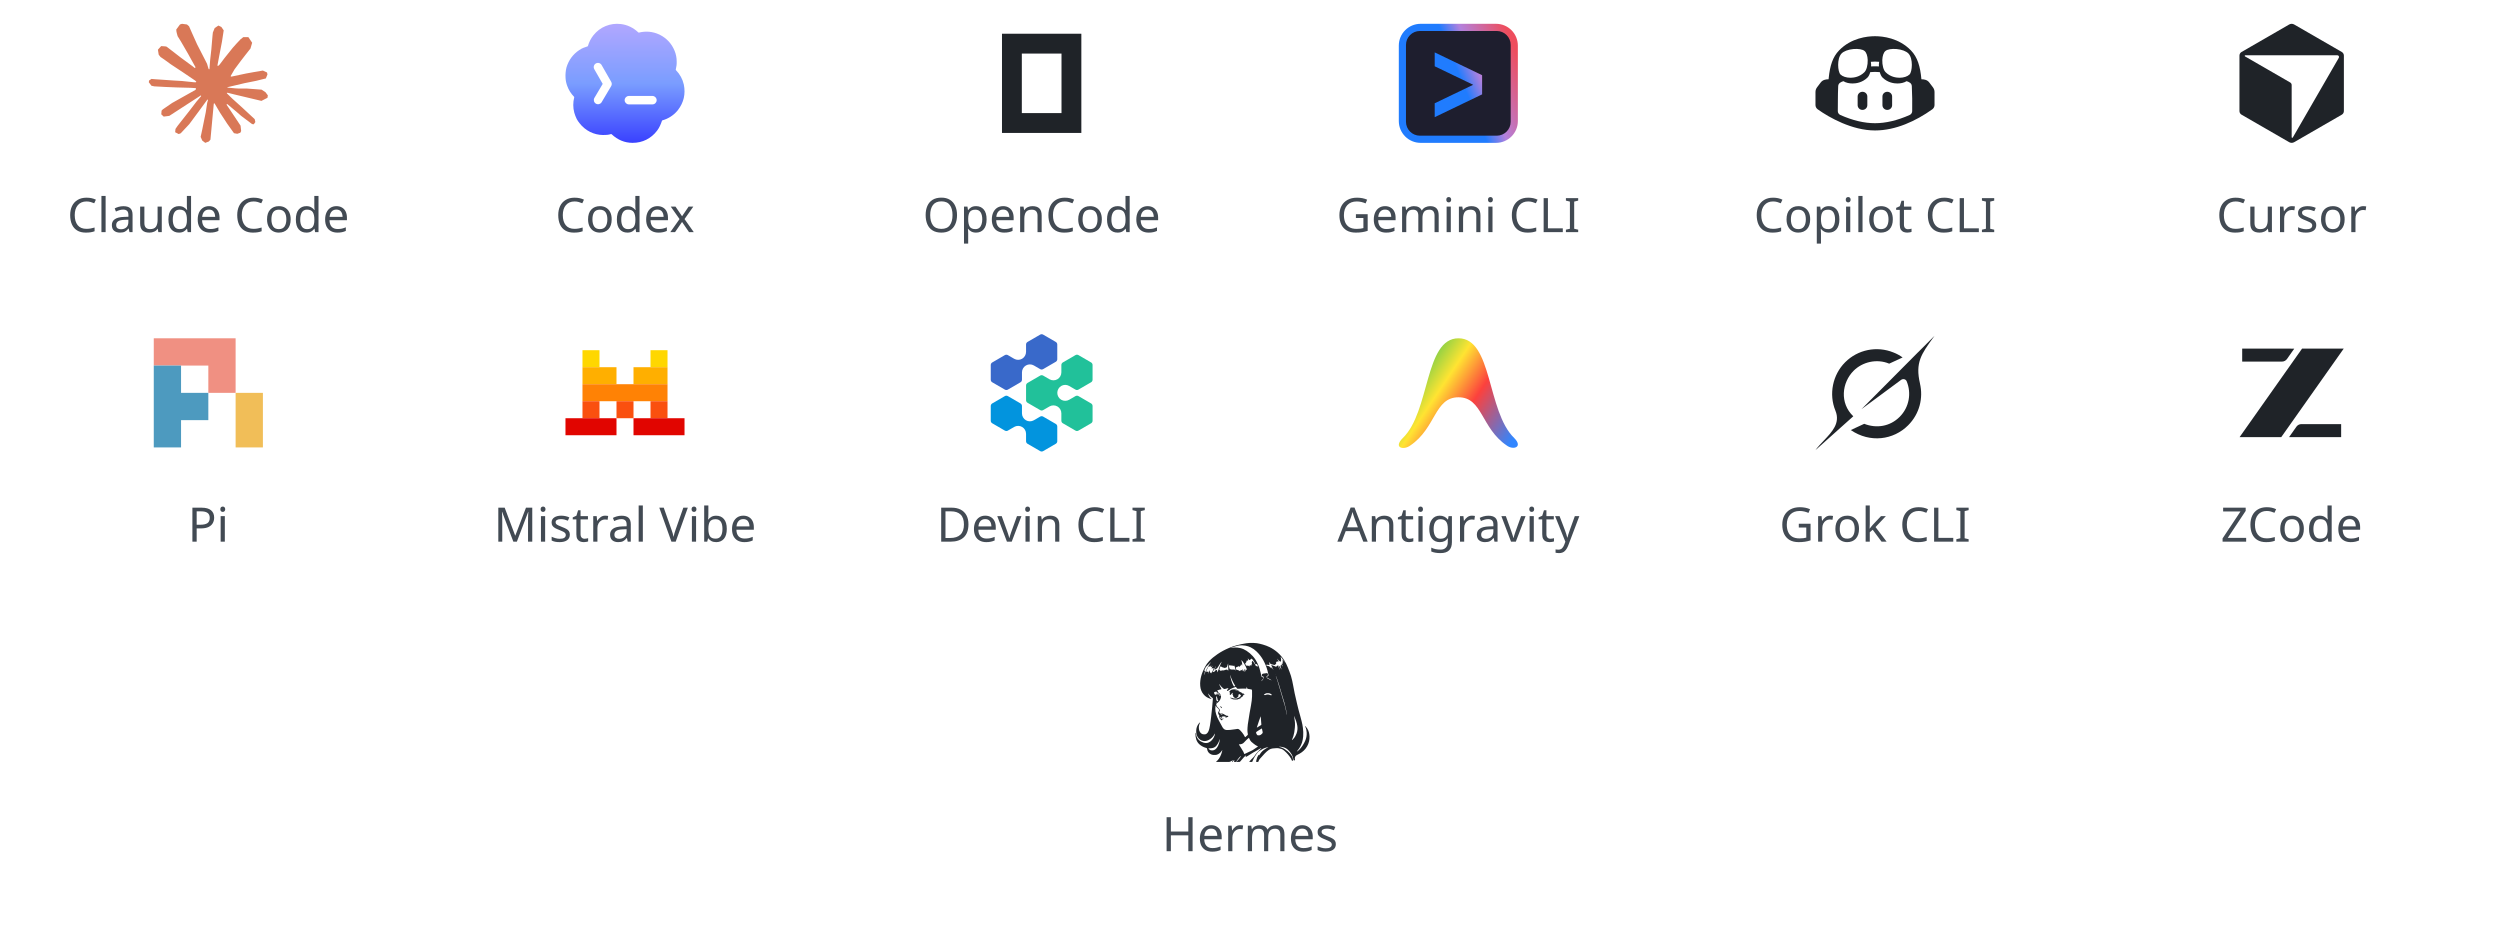
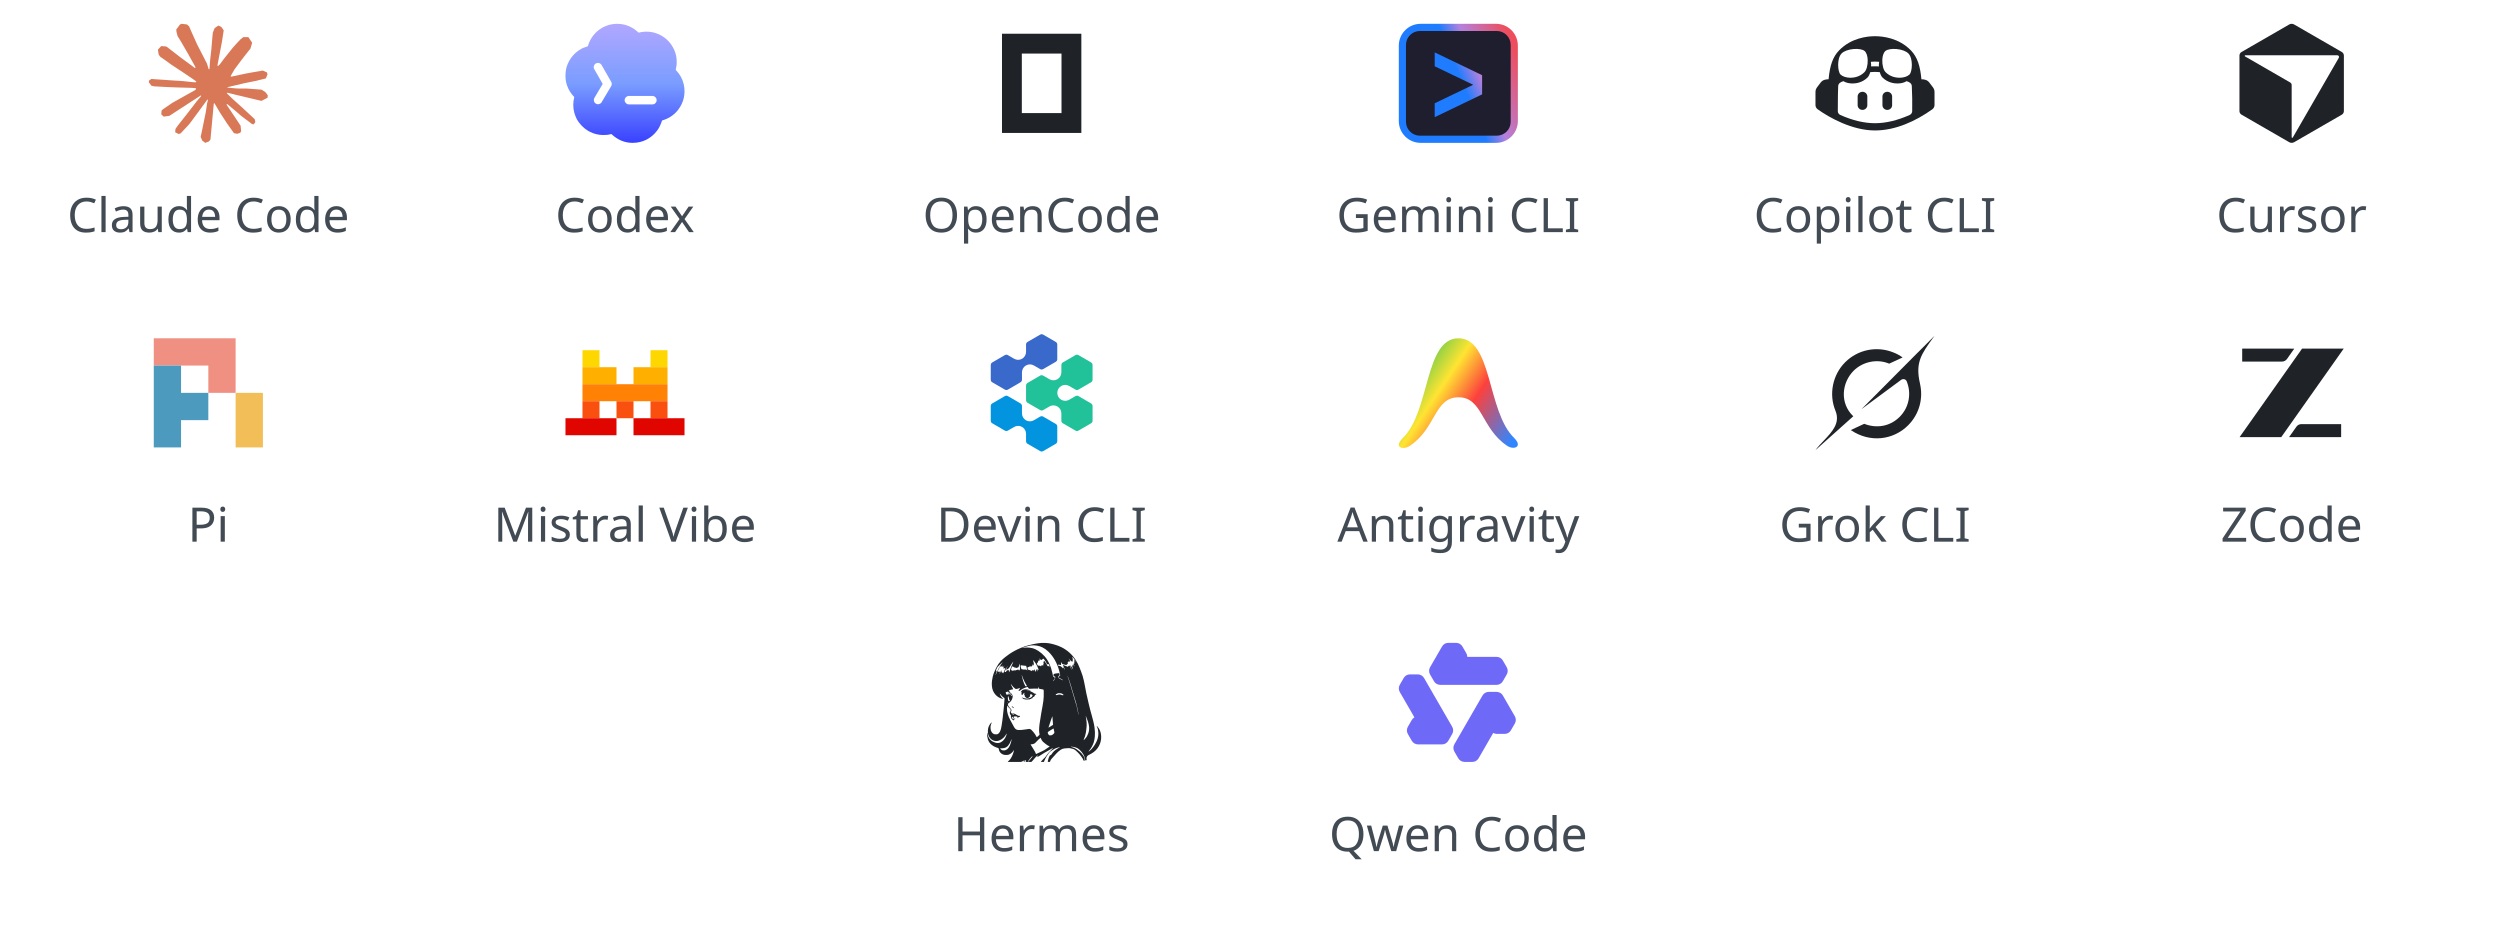
<svg xmlns="http://www.w3.org/2000/svg" width="840" height="312" viewBox="0 0 840 312" role="img">
  <defs>
    <linearGradient id="codex" gradientUnits="userSpaceOnUse" x1="12" x2="12" y1="0" y2="24">
      <stop stop-color="#B1A7FF" />
      <stop offset=".5" stop-color="#7A9DFF" />
      <stop offset="1" stop-color="#3941FF" />
    </linearGradient>
    <linearGradient id="gemini" gradientUnits="userSpaceOnUse" x1="24" x2="0" y1="6.587" y2="16.494">
      <stop stop-color="#EE4D5D" />
      <stop offset=".328" stop-color="#B381DD" />
      <stop offset=".476" stop-color="#207CFE" />
    </linearGradient>
    <linearGradient id="antigravity" gradientUnits="userSpaceOnUse" x1="0" x2="24" y1="4" y2="20">
      <stop stop-color="#00B95C" />
      <stop offset=".38" stop-color="#FFE432" />
      <stop offset=".62" stop-color="#FC413D" />
      <stop offset="1" stop-color="#3186FF" />
    </linearGradient>
  </defs>
  <g transform="translate(50 8) scale(1.66667)">
    <path d="M4.709 15.955l4.72-2.647.08-.23-.08-.128H9.2l-.79-.048-2.698-.073-2.339-.097-2.266-.122-.571-.121L0 11.784l.055-.352.48-.321.686.06 1.52.103 2.278.158 1.652.097 2.449.255h.389l.055-.157-.134-.098-.103-.097-2.358-1.596-2.552-1.688-1.336-.972-.724-.491-.364-.462-.158-1.008.656-.722.881.06.225.061.893.686 1.908 1.476 2.491 1.833.365.304.145-.103.019-.073-.164-.274-1.355-2.446-1.446-2.49-.644-1.032-.17-.619a2.97 2.97 0 01-.104-.729L6.283.134 6.696 0l.996.134.42.364.62 1.414 1.002 2.229 1.555 3.03.456.898.243.832.091.255h.158V9.01l.128-1.706.237-2.095.23-2.695.08-.76.376-.91.747-.492.584.28.48.685-.067.444-.286 1.851-.559 2.903-.364 1.942h.212l.243-.242.985-1.306 1.652-2.064.73-.82.85-.904.547-.431h1.033l.76 1.129-.34 1.166-1.064 1.347-.881 1.142-1.264 1.7-.79 1.36.073.11.188-.02 2.856-.606 1.543-.28 1.841-.315.833.388.091.395-.328.807-1.969.486-2.309.462-3.439.813-.042.03.049.061 1.549.146.662.036h1.622l3.02.225.79.522.474.638-.079.485-1.215.62-1.64-.389-3.829-.91-1.312-.329h-.182v.11l1.093 1.068 2.006 1.81 2.509 2.33.127.578-.322.455-.34-.049-2.205-1.657-.851-.747-1.926-1.62h-.128v.17l.444.649 2.345 3.521.122 1.08-.17.353-.608.213-.668-.122-1.374-1.925-1.415-2.167-1.143-1.943-.14.08-.674 7.254-.316.37-.729.28-.607-.461-.322-.747.322-1.476.389-1.924.315-1.53.286-1.9.17-.632-.012-.042-.14.018-1.434 1.967-2.18 2.945-1.726 1.845-.414.164-.717-.37.067-.662.401-.589 2.388-3.036 1.44-1.882.93-1.086-.006-.158h-.055L4.132 18.56l-1.13.146-.487-.456.061-.746.231-.243 1.908-1.312-.006.006z" fill="#D97857" fill-rule="evenodd" />
  </g>
  <text x="70" y="78" text-anchor="middle" fill="#424A53" font-family="-apple-system, BlinkMacSystemFont, 'Segoe UI', 'Noto Sans', Helvetica, Arial, sans-serif" font-size="16" font-weight="500">Claude Code</text>
  <g transform="translate(190 8) scale(1.66667)">
    <path d="M8.086.457a6.105 6.105 0 013.046-.415c1.333.153 2.521.72 3.564 1.7a.117.117 0 00.107.029c1.408-.346 2.762-.224 4.061.366l.063.03.154.076c1.357.703 2.33 1.77 2.918 3.198.278.679.418 1.388.421 2.126a5.655 5.655 0 01-.18 1.631.167.167 0 00.04.155 5.982 5.982 0 011.578 2.891c.385 1.901-.01 3.615-1.183 5.14l-.182.22a6.063 6.063 0 01-2.934 1.851.162.162 0 00-.108.102c-.255.736-.511 1.364-.987 1.992-1.199 1.582-2.962 2.462-4.948 2.451-1.583-.008-2.986-.587-4.21-1.736a.145.145 0 00-.14-.032c-.518.167-1.04.191-1.604.185a5.924 5.924 0 01-2.595-.622 6.058 6.058 0 01-2.146-1.781c-.203-.269-.404-.522-.551-.821a7.74 7.74 0 01-.495-1.283 6.11 6.11 0 01-.017-3.064.166.166 0 00.008-.074.115.115 0 00-.037-.064 5.958 5.958 0 01-1.38-2.202 5.196 5.196 0 01-.333-1.589 6.915 6.915 0 01.188-2.132c.45-1.484 1.309-2.648 2.577-3.493.282-.188.55-.334.802-.438.286-.12.573-.22.861-.304a.129.129 0 00.087-.087A6.016 6.016 0 015.635 2.31C6.315 1.464 7.132.846 8.086.457zm-.804 7.85a.848.848 0 00-1.473.842l1.694 2.965-1.688 2.848a.849.849 0 001.46.864l1.94-3.272a.849.849 0 00.007-.854l-1.94-3.393zm5.446 6.24a.849.849 0 000 1.695h4.848a.849.849 0 000-1.696h-4.848z" fill="url(#codex)" fill-rule="evenodd" />
  </g>
  <text x="210" y="78" text-anchor="middle" fill="#424A53" font-family="-apple-system, BlinkMacSystemFont, 'Segoe UI', 'Noto Sans', Helvetica, Arial, sans-serif" font-size="16" font-weight="500">Codex</text>
  <g transform="translate(330 8) scale(1.66667)">
    <path d="M16 6H8v12h8V6zm4 16H4V2h16v20z" fill="#1F2328" fill-rule="evenodd" />
  </g>
  <text x="350" y="78" text-anchor="middle" fill="#424A53" font-family="-apple-system, BlinkMacSystemFont, 'Segoe UI', 'Noto Sans', Helvetica, Arial, sans-serif" font-size="16" font-weight="500">OpenCode</text>
  <g transform="translate(470 8) scale(1.66667)">
    <path d="M0 4.391A4.391 4.391 0 014.391 0h15.217A4.391 4.391 0 0124 4.391v15.217A4.391 4.391 0 0119.608 24H4.391A4.391 4.391 0 010 19.608V4.391z" fill="url(#gemini)" fill-rule="evenodd" />
    <path d="M19.74 1.444a2.816 2.816 0 012.816 2.816v15.48a2.816 2.816 0 01-2.816 2.816H4.26a2.816 2.816 0 01-2.816-2.816V4.26A2.816 2.816 0 014.26 1.444h15.48zM7.236 8.564l7.752 3.728-7.752 3.727v2.802l9.557-4.596v-3.866L7.236 5.763v2.801z" fill="#1E1E2E" fill-rule="evenodd" />
  </g>
  <text x="490" y="78" text-anchor="middle" fill="#424A53" font-family="-apple-system, BlinkMacSystemFont, 'Segoe UI', 'Noto Sans', Helvetica, Arial, sans-serif" font-size="16" font-weight="500">Gemini CLI</text>
  <g transform="translate(610 8) scale(1.66667)">
    <path d="M19.245 5.364c1.322 1.36 1.877 3.216 2.11 5.817.622 0 1.2.135 1.592.654l.73.964c.21.278.323.61.323.955v2.62c0 .339-.173.669-.453.868C20.239 19.602 16.157 21.5 12 21.5c-4.6 0-9.205-2.583-11.547-4.258-.28-.2-.452-.53-.453-.868v-2.62c0-.345.113-.679.321-.956l.73-.963c.392-.517.974-.654 1.593-.654l.029-.297c.25-2.446.81-4.213 2.082-5.52 2.461-2.54 5.71-2.851 7.146-2.864h.198c1.436.013 4.685.323 7.146 2.864zm-7.244 4.328c-.284 0-.613.016-.962.05-.123.447-.305.85-.57 1.108-1.05 1.023-2.316 1.18-2.994 1.18-.638 0-1.306-.13-1.851-.464-.516.165-1.012.403-1.044.996a65.882 65.882 0 00-.063 2.884l-.002.48c-.002.563-.005 1.126-.013 1.69.002.326.204.63.51.765 2.482 1.102 4.83 1.657 6.99 1.657 2.156 0 4.504-.555 6.985-1.657a.854.854 0 00.51-.766c.03-1.682.006-3.372-.076-5.053-.031-.596-.528-.83-1.046-.996-.546.333-1.212.464-1.85.464-.677 0-1.942-.157-2.993-1.18-.266-.258-.447-.661-.57-1.108-.32-.032-.64-.049-.96-.05zm-2.525 4.013c.539 0 .976.426.976.95v1.753c0 .525-.437.95-.976.95a.964.964 0 01-.976-.95v-1.752c0-.525.437-.951.976-.951zm5 0c.539 0 .976.426.976.95v1.753c0 .525-.437.95-.976.95a.964.964 0 01-.976-.95v-1.752c0-.525.437-.951.976-.951zM7.635 5.087c-1.05.102-1.935.438-2.385.906-.975 1.037-.765 3.668-.21 4.224.405.394 1.17.657 1.995.657h.09c.649-.013 1.785-.176 2.73-1.11.435-.41.705-1.433.675-2.47-.03-.834-.27-1.52-.63-1.813-.39-.336-1.275-.482-2.265-.394zm6.465.394c-.36.292-.6.98-.63 1.813-.03 1.037.24 2.06.675 2.47.968.957 2.136 1.104 2.776 1.11h.044c.825 0 1.59-.263 1.995-.657.555-.556.765-3.187-.21-4.224-.45-.468-1.335-.804-2.385-.906-.99-.088-1.875.058-2.265.394zM12 7.615c-.24 0-.525.015-.84.044.03.16.045.336.06.526l-.001.159a2.94 2.94 0 01-.014.25c.225-.022.425-.027.612-.028h.366c.187 0 .387.006.612.028-.015-.146-.015-.277-.015-.409.015-.19.03-.365.06-.526a9.29 9.29 0 00-.84-.044z" fill="#1F2328" fill-rule="evenodd" />
  </g>
  <text x="630" y="78" text-anchor="middle" fill="#424A53" font-family="-apple-system, BlinkMacSystemFont, 'Segoe UI', 'Noto Sans', Helvetica, Arial, sans-serif" font-size="16" font-weight="500">Copilot CLI</text>
  <g transform="translate(750 8) scale(1.66667)">
    <path d="M22.106 5.68L12.5.135a.998.998 0 00-.998 0L1.893 5.68a.84.84 0 00-.419.726v11.186c0 .3.16.577.42.727l9.607 5.547a.999.999 0 00.998 0l9.608-5.547a.84.84 0 00.42-.727V6.407a.84.84 0 00-.42-.726zm-.603 1.176L12.228 22.92c-.063.108-.228.064-.228-.061V12.34a.59.59 0 00-.295-.51l-9.11-5.26c-.107-.062-.063-.228.062-.228h18.55c.264 0 .428.286.296.514z" fill="#1F2328" fill-rule="evenodd" />
  </g>
  <text x="770" y="78" text-anchor="middle" fill="#424A53" font-family="-apple-system, BlinkMacSystemFont, 'Segoe UI', 'Noto Sans', Helvetica, Arial, sans-serif" font-size="16" font-weight="500">Cursor</text>
  <g transform="translate(50 112) scale(1.66667)">
    <path d="M1 1h16.5v11H12V6.5H1z" fill="#F09082" fill-rule="evenodd" />
    <path d="M1 6.5h5.5V12H12v5.5H6.5V23H1z" fill="#4D9ABF" fill-rule="evenodd" />
    <path d="M17.5 12H23v11h-5.5z" fill="#F1BE58" fill-rule="evenodd" />
  </g>
  <text x="70" y="182" text-anchor="middle" fill="#424A53" font-family="-apple-system, BlinkMacSystemFont, 'Segoe UI', 'Noto Sans', Helvetica, Arial, sans-serif" font-size="16" font-weight="500">Pi</text>
  <g transform="translate(190 112) scale(1.66667)">
    <path d="M3.428 3.4h3.429v3.428H3.428V3.4zm13.714 0h3.43v3.428h-3.43V3.4z" fill="#FFD700" fill-rule="evenodd" />
    <path d="M3.428 6.828h6.857v3.429H3.429V6.828zm10.286 0h6.857v3.429h-6.857V6.828z" fill="#FFAF00" fill-rule="evenodd" />
    <path d="M3.428 10.258h17.144v3.428H3.428v-3.428z" fill="#FF8205" fill-rule="evenodd" />
    <path d="M3.428 13.686h3.429v3.428H3.428v-3.428zm6.858 0h3.429v3.428h-3.429v-3.428zm6.856 0h3.43v3.428h-3.43v-3.428z" fill="#FA500F" fill-rule="evenodd" />
    <path d="M0 17.114h10.286v3.429H0v-3.429zm13.714 0H24v3.429H13.714v-3.429z" fill="#E10500" fill-rule="evenodd" />
  </g>
  <text x="210" y="182" text-anchor="middle" fill="#424A53" font-family="-apple-system, BlinkMacSystemFont, 'Segoe UI', 'Noto Sans', Helvetica, Arial, sans-serif" font-size="16" font-weight="500">Mistral Vibe</text>
  <g transform="translate(330 112) scale(1.66667)">
    <path d="M2.033 9.867l2.554 1.483a.589.589 0 00.592 0l2.554-1.483.01-.008a.608.608 0 00.11-.084l.013-.015a.631.631 0 00.076-.1c.003-.005.008-.01.01-.016a.558.558 0 00.052-.125l.007-.028a.611.611 0 00.019-.14V7.868c0-.572.307-1.105.8-1.392a1.595 1.595 0 011.598 0l1.277.742a.54.54 0 00.129.053l.028.01c.044.01.088.015.133.016h.006l.013-.002a.587.587 0 00.27-.074l.011-.004 2.554-1.483a.596.596 0 00.297-.516V2.253a.595.595 0 00-.297-.516L12.293.257a.587.587 0 00-.591 0L9.148 1.737l-.01.01a.609.609 0 00-.109.083l-.014.015a.632.632 0 00-.076.1c-.003.005-.008.01-.01.016a.57.57 0 00-.052.124l-.007.028a.612.612 0 00-.018.14v1.483c0 .572-.307 1.105-.8 1.393a1.597 1.597 0 01-1.599 0l-1.276-.742a.603.603 0 00-.13-.053l-.028-.008a.658.658 0 00-.133-.018h-.02a.57.57 0 00-.269.074c-.003.002-.008.002-.012.005L2.033 5.872a.596.596 0 00-.297.515v2.966c0 .213.113.41.297.515z" fill="#3969CA" fill-rule="evenodd" />
    <path d="M15.943 10.607a1.596 1.596 0 011.599 0l1.276.74c.041.025.085.04.13.055l.028.008c.043.01.088.016.133.018h.005c.005 0 .01-.002.014-.003a.474.474 0 00.122-.016l.021-.005a.616.616 0 00.126-.052c.004-.002.009-.002.013-.005l2.554-1.482a.597.597 0 00.297-.516V6.383a.596.596 0 00-.297-.515l-2.552-1.483a.587.587 0 00-.592 0l-2.553 1.482-.011.008a.61.61 0 00-.108.084l-.014.016a.637.637 0 00-.076.1c-.003.005-.008.01-.01.016a.57.57 0 00-.052.124l-.007.029a.612.612 0 00-.018.14v1.482c0 .572-.307 1.105-.8 1.393a1.597 1.597 0 01-1.599 0l-1.276-.742a.584.584 0 00-.13-.053l-.028-.008a.62.62 0 00-.133-.018h-.02a.587.587 0 00-.269.074l-.012.004L9.15 10a.596.596 0 00-.296.516v2.966c0 .212.112.409.296.515l2.554 1.483s.008.002.012.005c.04.022.082.04.126.052l.02.004a.57.57 0 00.123.017l.014.002h.006c.054 0 .108-.01.16-.025a.587.587 0 00.13-.054l1.277-.741a1.597 1.597 0 012.398 1.392v1.482c0 .049.007.095.019.14l.007.028a.619.619 0 00.051.125c.004.006.008.01.01.016a.6.6 0 00.076.1l.014.015c.033.032.069.06.108.084.004.002.006.006.011.008l2.554 1.483a.59.59 0 00.593 0l2.554-1.483a.597.597 0 00.296-.516v-2.965a.595.595 0 00-.296-.516l-2.554-1.483s-.008-.002-.012-.005a.54.54 0 00-.126-.051c-.007-.003-.013-.003-.02-.005a.635.635 0 00-.125-.017h-.018a.557.557 0 00-.16.026.588.588 0 00-.13.053l-1.276.742a1.595 1.595 0 01-1.598 0 1.615 1.615 0 010-2.785l-.005-.001z" fill="#21C19A" fill-rule="evenodd" />
    <path d="M14.848 18.265l-2.554-1.482-.012-.005a.526.526 0 00-.126-.052c-.007-.002-.014-.002-.02-.005a.64.64 0 00-.124-.017h-.02a.56.56 0 00-.16.026.588.588 0 00-.13.053l-1.276.742a1.594 1.594 0 01-1.598 0c-.493-.286-.8-.82-.8-1.393V14.65a.563.563 0 00-.018-.14l-.008-.028a.604.604 0 00-.051-.124l-.01-.017a.603.603 0 00-.076-.1l-.014-.015a.596.596 0 00-.109-.084c-.003-.002-.005-.006-.01-.008L5.178 12.65a.587.587 0 00-.591 0l-2.554 1.483a.596.596 0 00-.297.516v2.965c0 .213.113.41.297.516l2.554 1.483.012.004a.618.618 0 00.267.074l.016.002h.007a.55.55 0 00.16-.026.584.584 0 00.129-.053l1.277-.742a1.597 1.597 0 012.398 1.393v1.482c0 .05.007.095.019.14l.007.028c.013.044.03.085.051.125l.01.016c.022.036.047.07.076.1l.014.015c.032.032.069.06.109.084l.01.008 2.554 1.483a.587.587 0 00.593 0l2.554-1.483a.596.596 0 00.296-.515v-2.966a.596.596 0 00-.296-.516h-.002z" fill="#0294DE" fill-rule="evenodd" />
  </g>
  <text x="350" y="182" text-anchor="middle" fill="#424A53" font-family="-apple-system, BlinkMacSystemFont, 'Segoe UI', 'Noto Sans', Helvetica, Arial, sans-serif" font-size="16" font-weight="500">Devin CLI</text>
  <g transform="translate(470 112) scale(1.66667)">
    <path d="M21.751 22.607c1.34 1.005 3.35.335 1.508-1.508C17.73 15.74 18.904 1 12.037 1 5.17 1 6.342 15.74.815 21.1c-2.01 2.009.167 2.511 1.507 1.506 5.192-3.517 4.857-9.714 9.715-9.714 4.857 0 4.522 6.197 9.714 9.715z" fill="url(#antigravity)" fill-rule="evenodd" />
  </g>
  <text x="490" y="182" text-anchor="middle" fill="#424A53" font-family="-apple-system, BlinkMacSystemFont, 'Segoe UI', 'Noto Sans', Helvetica, Arial, sans-serif" font-size="16" font-weight="500">Antigravity</text>
  <g transform="translate(610 112) scale(1.66667)">
    <path d="M9.27 15.29l7.978-5.897c.391-.29.95-.177 1.137.272.98 2.369.542 5.215-1.41 7.169-1.951 1.954-4.667 2.382-7.149 1.406l-2.711 1.257c3.889 2.661 8.611 2.003 11.562-.953 2.341-2.344 3.066-5.539 2.388-8.42l.006.007c-.983-4.232.242-5.924 2.75-9.383.06-.082.12-.164.179-.248l-3.301 3.305v-.01L9.267 15.292M7.623 16.723c-2.792-2.67-2.31-6.801.071-9.184 1.761-1.763 4.647-2.483 7.166-1.425l2.705-1.25a7.808 7.808 0 00-1.829-1A8.975 8.975 0 005.984 5.83c-2.533 2.536-3.33 6.436-1.962 9.764 1.022 2.487-.653 4.246-2.34 6.022-.599.63-1.199 1.259-1.682 1.925l7.62-6.815" fill="#1F2328" fill-rule="evenodd" />
  </g>
  <text x="630" y="182" text-anchor="middle" fill="#424A53" font-family="-apple-system, BlinkMacSystemFont, 'Segoe UI', 'Noto Sans', Helvetica, Arial, sans-serif" font-size="16" font-weight="500">Grok CLI</text>
  <g transform="translate(750 112) scale(1.66667)">
    <path d="M12.525 3.085L11.055 5.175C10.824 5.5 10.446 5.7 10.037 5.7H2.025V3.075C2.025 3.085 12.525 3.085 12.525 3.085ZM22.5 3.075L9.9 20.925H1.5L14.1 3.075H22.5ZM11.475 20.924L12.955 18.823C13.187 18.498 13.564 18.299 13.974 18.299H21.975V20.924H11.475Z" fill="#1F2328" fill-rule="evenodd" />
  </g>
  <text x="770" y="182" text-anchor="middle" fill="#424A53" font-family="-apple-system, BlinkMacSystemFont, 'Segoe UI', 'Noto Sans', Helvetica, Arial, sans-serif" font-size="16" font-weight="500">ZCode</text>
-   <g transform="translate(400 216) scale(1.66667)">
+   <g transform="translate(330 216) scale(1.66667)">
    <path d="M5.938 12.835c.127-.039.285.02.373.143.028.038.036.092.046.14.003.014-.02.033-.04.05-.124-.098-.24-.194-.354-.291-.011-.01-.016-.027-.025-.042zM8.396 9.412c.195-.032.39-.06.588-.05a.54.54 0 01.148.026c.202.071.402.147.601.224.028.01.05.036.075.055l-.013.027a9.203 9.203 0 01-.26-.089c-.115-.038-.213-.077-.315-.098-.25-.05-.25-.046-.292-.014l.574.144c.275.139.55.276.823.417.042.022.09.057.107.098.026.06.063.076.117.072.066-.006.132-.017.213-.027l-.04.086c.051.08.142.02.216.064-.074.13-.247.09-.334.199l.061.074-.12.087c0 .106-.038.168-.306.243l.026.085-.196.042.07.124h-.25l-.007.137c-.081-.01-.161-.018-.244-.027l-.053.123c-.027-.008-.052-.011-.073-.023-.067-.038-.128-.056-.195.006-.019.017-.063.014-.093.008-.026-.006-.05-.029-.07-.042-.11.095-.11.095-.208.003-.057.046-.12.074-.186.011-.063.027-.123-.02-.178-.014-.07.007-.097-.035-.133-.07l-.13.033c-.013-.236-.194-.19-.34-.203.005-.072.05-.092.095-.094a.474.474 0 01.159.022c.164.05.32.12.496.138.203.021.405.029.601-.015.265-.059.52-.149.707-.365.049-.056.083-.127.117-.195.019-.038.02-.084-.02-.116a1.397 1.397 0 00-.382-.217c.024.12-.031.182-.115.221 0 .014-.004.025 0 .03.08.115.084.16-.007.267a1.39 1.39 0 01-.218.211.477.477 0 01-.641-.05 1.36 1.36 0 01-.133-.152c-.078-.107-.076-.108-.033-.236-.165-.08-.128-.226-.104-.364.008-.05.028-.096.049-.163-.04.014-.067.017-.087.032a.897.897 0 00-.316.357c-.007.016-.01.034-.02.047-.012.015-.034.038-.045.035-.02-.006-.037-.027-.05-.045-.008-.012-.007-.032-.012-.057h-.126l.053-.172a14.82 14.82 0 00-.039-.049l.11-.284c-.06.026-.091.044-.124.051-.03.007-.064 0-.095 0 0-.031-.01-.07.004-.092.149-.22.305-.428.593-.476z" fill="#1F2328" fill-rule="evenodd" />
    <path d="M11.981.009c.226-.012.453-.011.679 0 .247.01.495.024.74.062.401.064.798.157 1.19.273.463.138.92.299 1.356.511a7.31 7.31 0 012.948 2.642c.292.469.536.963.739 1.479.219.556.446 1.11.623 1.683.204.654.329 1.326.458 1.997.097.504.182 1.01.29 1.511.156.722.329 1.44.494 2.16.186.812.4 1.615.63 2.415.102.355.193.713.282 1.072.11.436.202.876.254 1.323.031.278.066.557.073.837a7.56 7.56 0 01-.017.88c-.037.413-.1.818-.226 1.212a5.017 5.017 0 01-.915 1.649l-.13.156.018.023c.043-.023.088-.041.127-.068.2-.138.373-.307.531-.49.4-.46.721-.973.975-1.529a3.59 3.59 0 00.325-1.72c-.024-.424-.097-.834-.3-1.213-.013-.027-.015-.06-.03-.121.05.035.082.048.101.072.107.13.22.258.315.398.33.494.46 1.052.486 1.64a3.75 3.75 0 01-.47 1.97c-.36.655-.887 1.14-1.526 1.506-.193.111-.394.21-.595.308-.157.078-.248.211-.318.365a.522.522 0 00-.033.406.359.359 0 01.013.139c-.005.077-.077.155-.14.162-.054.006-.125-.043-.15-.116a1.206 1.206 0 01-.06-.233c-.04-.314-.155-.6-.308-.87a3.906 3.906 0 00-.73-.91 2.129 2.129 0 00-.897-.524 4.093 4.093 0 00-.692-.131c-.075-.008-.15-.04-.22.01.18.06.363.11.538.18.434.173.82.43 1.18.728.308.255.58.543.794.884.098.155.186.315.227.496.027.123.042.25.067.375.013.062-.002.109-.053.144-.047.033-.122.034-.163-.01a.455.455 0 01-.08-.14c-.03-.073-.038-.159-.078-.225a7.314 7.314 0 00-1.423-1.664c-.16-.137-.329-.26-.537-.323-.376-.114-.753-.203-1.15-.154-.213.025-.427.032-.64.053a1.6 1.6 0 00-.736.278 5.14 5.14 0 00-.834.72c-.329.342-.642.699-.955 1.055-.136.155-.264.319-.314.531a5.227 5.227 0 00-.012.051.096.096 0 01-.09.076h-.31c-.046 0-.082-.048-.072-.094.023-.108.045-.216.07-.324.075-.325.19-.635.368-.917.024-.039.04-.088.104-.08l.01.049.027.077c.28-.435.571-.834.996-1.135.283-.204.584-.378.89-.55a.196.196 0 00-.098-.002c-.162.043-.325.084-.485.134-.402.124-.764.33-1.11.566-.147.1-.298.193-.414.333a7.314 7.314 0 00-1.07 1.767.845.845 0 00-.04.12.075.075 0 01-.072.056h-.494c-.04 0-.062-.051-.036-.082.123-.14.246-.282.377-.415.275-.281.58-.532.777-.884.027-.048.063-.09.095-.135.238-.333.54-.607.818-.902.082-.086.175-.16.26-.24.029-.027.053-.057.079-.085l-.018-.025-.135.041c-.034.017-.07.031-.102.05-.248.144-.494.292-.743.433-.408.23-.825.439-1.209.711-.281.2-.591.358-.889.533-.02.012-.044.015-.08.028-.015-.135.143-.201.108-.336-.033.014-.064.02-.085.038-.111.096-.227.19-.328.296-.148.157-.284.325-.425.488-.125.143-.25.286-.373.431A.153.153 0 019.89 24H8.762a.316.316 0 00.016-.042c.028-.09.085-.172.083-.28-.091-.018-.162.001-.212.077a4.45 4.45 0 00-.136.215c-.01.016-.024.03-.042.03h-.093c-.019 0-.029-.022-.017-.037.071-.088.14-.178.209-.268.001-.002-.006-.012-.012-.024-.014.004-.03.006-.045.013-.176.09-.352.181-.527.274a.363.363 0 01-.168.042H5.202c-.026 0-.039-.036-.019-.053.21-.178.402-.374.558-.605.335-.496.538-1.047.667-1.629.004-.02-.003-.043-.006-.091-.037.048-.059.072-.076.1a1.943 1.943 0 01-.334.415c-.28.258-.59.448-.983.464-.297.012-.588 0-.865-.127-.46-.21-.722-.57-.794-1.072-.025-.17-.017-.171-.182-.219A3.513 3.513 0 011.97 20.6a2.286 2.286 0 01-.808-1.13 3.569 3.569 0 01-.16-1.245c.002-.034.016-.067.024-.1.032.023.046.043.05.066.033.153.059.308.096.46.086.355.257.664.516.92.258.256.571.419.91.532.358.118.717.138 1.07-.016a1.89 1.89 0 00.621-.452c.328-.348.533-.76.648-1.223.009-.034.005-.071.007-.11-.015.006-.026.006-.03.011-.031.05-.064.1-.093.152-.284.502-.679.887-1.196 1.135-.351.17-.718.255-1.11.159a1.607 1.607 0 01-.971-.64 2.006 2.006 0 01-.368-.924 2.903 2.903 0 01.02-.886c.05-.439.466-1.17.742-1.271-.02.063-.035.112-.053.16-.043.116-.097.227-.13.345a1.901 1.901 0 00-.05.82c.033.212.09.416.204.6.147.236.346.407.62.465.11.023.225.014.338.018a.576.576 0 00.386-.131c.164-.128.282-.292.366-.481.168-.375.24-.777.309-1.179.05-.296.093-.594.133-.893.039-.281.071-.563.104-.845.026-.232.048-.464.074-.696.024-.228.052-.455.076-.683.024-.227.047-.455.069-.683.013-.14.022-.28.034-.42l.037-.417c.022-.25.041-.5.065-.748.008-.082-.02-.132-.09-.177a2.46 2.46 0 01-.492-.418c-.1-.109-.188-.228-.282-.342-.035-.042-.056-.097-.116-.118a2.084 2.084 0 00.275.597c.06.092.131.176.196.265.063.086.182.115.234.226-.028.003-.046.01-.06.006a4.74 4.74 0 01-.22-.057 2.71 2.71 0 01-1.287-.819c-.435-.487-.656-1.076-.71-1.723a5.206 5.206 0 01.014-1.06c.072-.602.22-1.186.45-1.745.155-.376.338-.741.526-1.102.205-.393.466-.75.765-1.076.512-.559 1.104-1.024 1.726-1.448.717-.49 1.478-.898 2.277-1.233C8.244.828 8.767.632 9.31.494c.655-.166 1.31-.33 1.982-.415.229-.03.458-.058.688-.07zm-1.847 22.82c-.07.06-.147.111-.207.18-.238.27-.464.549-.668.869l-.044.108a.177.177 0 00.093-.057c.174-.19.351-.378.519-.574.104-.122.195-.255.288-.386.024-.034.03-.08.046-.12l-.027-.02zm1.65-3.695a5.51 5.51 0 00-.653.593l-.37.386a.963.963 0 01-.377.25 1.372 1.372 0 01-.467.09c-.044 0-.087.006-.151.012.028.058.043.097.064.131.15.242.301.482.45.724.136.22.276.438.399.666.068.125.105.267.156.404.077.027.14-.018.202-.048.29-.135.579-.274.867-.412.213-.101.437-.186.636-.31.347-.215.68-.455 1.018-.685.015-.01.026-.028.042-.046-.023-.019-.038-.037-.056-.044-.287-.111-.527-.3-.77-.482a5.319 5.319 0 01-.506-.42 1.757 1.757 0 01-.41-.653c-.019-.049-.045-.095-.075-.156zm-5.847.264c-.06.096-.097.194-.132.293a3.38 3.38 0 01-.555 1.01c-.2.25-.455.412-.762.493-.23.06-.464.076-.7.07-.048-.002-.097.002-.158.005.016.04.021.066.035.085.1.145.23.246.4.295.157.046.316.034.498.023.181-.037.343-.115.485-.234.238-.199.402-.454.536-.732.175-.363.264-.751.342-1.144.01-.053.008-.11.011-.164zm14.945-4.586c.008.029.016.057.027.107.024.155.051.31.072.464.03.219.067.437.078.657.017.344.027.689-.014 1.033-.037.315-.063.633-.116.946a6.153 6.153 0 01-.46 1.518c-.008.018-.01.039-.02.082.047-.03.077-.042.098-.064.085-.083.17-.167.248-.255.271-.305.458-.66.596-1.043.18-.498.228-1.011.145-1.531-.103-.65-.33-1.263-.597-1.881a9.055 9.055 0 00-.024-.055l-.033.022zM5.797 8.29a.26.26 0 00.018.153c.124.251.25.501.379.75.025.049.066.09.03.163-.284.06-.578.119-.88.255.059.038.097.06.132.087.042.032.112.058.09.12-.01.033-.075.048-.117.072.017.01.043.021.067.036.166.102.33.207.447.368.138.192.229.404.188.644-.079.469-.306.85-.69 1.132-.054.04-.106.083-.161.122a.243.243 0 00-.103.245.77.77 0 00.055.195c.083.196.22.35.375.492.083.076.159.164.222.257a.37.37 0 01.025.377c-.023.05-.05.099-.076.148-.03.06-.028.111.022.162.041.042.08.089.112.138.038.058.078.079.147.05a.486.486 0 01.333-.006c.16.046.302.126.444.21.13.077.264.149.4.219.067.035.14.05.219.026.071-.022.124.01.145.076.02.064-.003.108-.074.139-.07.03-.137.063-.209.088-.1.035-.201.073-.314.077-.013-.107.11-.088.127-.159-.206-.126-.643-.145-.801-.034.063.112.035.21-.096.313-.13-.1-.025-.202.002-.3a.209.209 0 00-.249.17c-.015.101.067.216.178.224.108.007.218-.005.326-.012.06-.005.12-.027.199 0-.103.123-.248.127-.357.19.002.05.07.086.019.131-.053.048-.095-.001-.132-.03-.08-.063-.16-.126-.231-.197a.474.474 0 01-.157-.311.52.52 0 00-.043-.172c-.032-.074-.032-.137.033-.19-.018-.03-.028-.053-.045-.072a1.222 1.222 0 01-.196-.369c-.053-.137-.046-.264.048-.381.024-.03.05-.06.064-.095a.664.664 0 00.047-.168c.017-.165-.064-.287-.182-.387-.186-.156-.36-.322-.46-.551-.005-.011-.024-.017-.037-.026-.011.017-.024.027-.025.038-.019.185-.045.37-.052.557-.014.377.058.743.162 1.104.118.41.289.798.488 1.173.267.502.537 1.002.812 1.5.055.098.13.189.208.27.198.202.452.272.724.273.202 0 .404-.006.605-.026.295-.03.59-.073.884-.113.183-.025.365-.057.548-.08.21-.026.38.073.522.21.16.156.305.327.447.5.22.265.397.56.554.867.05.098.07.1.147.03.13-.121.26-.242.394-.36.067-.059.088-.12.067-.213a3.535 3.535 0 01-.085-.796c.002-.157.006-.314.018-.471.015-.224.03-.45.06-.672a59.114 59.114 0 01.362-2.298c.087-.493.182-.984.268-1.477.06-.347.118-.694.162-1.043.034-.273.055-.55.063-.825.011-.332.003-.665.002-.998 0-.077.004-.155-.01-.23-.028-.142-.01-.155-.162-.19a5.826 5.826 0 00-.607-.107c-.146-.018-.207-.053-.221-.19-.006-.049-.025-.098-.041-.146-.009-.025-.024-.048-.046-.09l-.025.264c-.009.096-.029.116-.127.115-.055 0-.11-.008-.164-.008-.476 0-.952-.008-1.426.032-.095.008-.173-.015-.226-.103-.04-.066-.088-.126-.134-.186-.063-.084-.086-.093-.182-.06-.195.068-.388.138-.582.21a2.71 2.71 0 00-.675.394.986.986 0 01-.323.168c-.033.01-.07.008-.127.013.02-.066.024-.114.047-.15.064-.105.135-.205.205-.306.023-.033.049-.063.073-.095l-.015-.023-.201.037c-.146.04-.296.07-.437.122-.148.053-.266.023-.386-.072a3.623 3.623 0 01-.733-.786l-.093-.132zm8.592 8.963l-.147.09c-.22.134-.44.266-.659.402-.093.058-.184.12-.27.188-.085.07-.124.161-.072.272.047.1.093.2.147.294.047.08.124.138.213.147.11.01.228.012.336-.012.217-.05.372-.205.528-.357a.291.291 0 00.087-.308c-.046-.18-.079-.365-.118-.547-.011-.052-.027-.103-.045-.169zm-.257-2.409c-.12.291-.205.597-.325.91-.151.433-.294.87-.435 1.323.036-.01.054-.01.067-.018.261-.16.522-.324.785-.484.054-.033.071-.078.065-.138-.012-.13-.024-.262-.034-.393l-.068-.886c-.008-.103-.02-.206-.029-.31-.009 0-.017-.002-.026-.004zm3.081-8.13l.099.285c.08.231.159.463.24.714l.58 1.952c.187.63.372 1.262.558 1.893.114.382.235.762.343 1.146.072.257.126.519.186.799.044.206.087.413.127.64.034.106.023.226.077.325l.025-.006-.068-.362c-.038-.206-.077-.412-.113-.638-.015-.07-.029-.141-.046-.211-.095-.396-.177-.796-.29-1.187-.196-.685-.413-1.364-.618-2.046-.165-.549-.322-1.1-.488-1.648-.069-.227-.15-.45-.226-.695l-.117-.336c-.037-.107-.075-.216-.115-.322-.04-.106-.084-.21-.127-.314a7.558 7.558 0 01-.027.01zM6.225 14.304c-.063-.001-.115.014-.134.083a.35.35 0 00.41.012 4.533 4.533 0 00-.276-.095zM5.23 11.98c-.026-.027-.057-.048-.075.002-.012.032-.007.07-.01.113.082-.037.082-.037.085-.115zm.062-1.189a.135.135 0 00-.088.056.197.197 0 00-.025.11c.005.152.01.306.026.457a.751.751 0 00.066.218c.061.136.157.167.288.101.055-.027.06-.054.025-.11a4.52 4.52 0 01-.129-.211c-.015-.068-.066-.131-.033-.207.04-.09-.076-.116-.074-.19V10.874c-.003-.038-.006-.087-.056-.083zm-.017-.968a.867.867 0 00-.467.127c-.076.045-.084.07-.05.158.034.087.07.173.115.254.064.117.09.125.21.077a.657.657 0 01.336-.053c.202.022.357.136.504.264l.092.077c.007-.006.014-.013.022-.018-.019-.105-.035-.226-.149-.264-.157-.053-.324-.075-.508-.117l-.24-.005c.24-.169.452-.044.687.009-.063-.115-.153-.147-.23-.193-.082-.05-.17-.092-.25-.144-.06-.037-.12-.08-.072-.172zm10.233.325c-.23-.01-.427.08-.608.211-.034.026-.06.065-.105.117.087.026.15.046.232.065.044-.015.088-.03.13-.046.306-.114.61-.115.904.031.126.063.237.04.366-.005-.02-.031-.03-.054-.045-.071a.986.986 0 00-.448-.273c-.14-.044-.284-.024-.426-.03zM7.99 6.483a.308.308 0 00.002.133c.08.321.156.643.242.962.104.387.27.75.456 1.103.02.037.061.08.098.087a.404.404 0 00.253-.051l-.472-.84c-.23-.448-.405-.92-.579-1.394zM10.397.497c-.2-.008-.405.004-.603.034-.236.035-.47.087-.7.152-.287.08-.569.18-.852.273-.04.013-.074.038-.11.058.028.014.05.018.07.014.287-.068.58-.085.873-.09.134-.002.269.009.402.025.19.024.382.048.57.09.456.104.874.3 1.265.556.464.306.888.66 1.257 1.078.205.232.395.475.56.739.17.274.315.561.449.856.273.601.456 1.232.6 1.876.04.173.07.348.1.524.017.104.065.167.17.19.122.028.2.105.22.251-.003.102-.06.174-.129.24a1.065 1.065 0 00-.268.358.164.164 0 00.083-.039c.08-.086.162-.172.235-.265a.56.56 0 00.13-.333c.009-.05.022-.1.024-.15.007-.124-.017-.15-.143-.168-.025-.004-.049-.014-.073-.015-.082-.007-.125-.063-.137-.131-.033-.198-.004-.355.247-.408.086-.018.174-.03.26-.042.158-.023.315-.053.473-.067.14-.012.19.033.226.167.008.029.018.057.021.087.019.179-.008.225-.141.288-.027.013-.055.024-.078.042a.148.148 0 00-.051.067c-.039.144.073.382.206.445l.673.32c.023.011.05.015.075.023l.018-.026c-.015-.008-.032-.013-.044-.024a2.27 2.27 0 00-.544-.32 4.898 4.898 0 00-.173-.075.203.203 0 01-.126-.191c-.003-.085.045-.154.128-.187l.059-.025c.099-.044.118-.076.112-.187a.384.384 0 00-.008-.063c-.067-.294-.123-.59-.205-.88a9.478 9.478 0 00-.826-2.036 7.465 7.465 0 00-1.39-1.805 4.536 4.536 0 00-1.177-.824 3.656 3.656 0 00-1.016-.328 6.155 6.155 0 00-.712-.074zm6.719 5.955c.01.014.018.028.038.034l-.022-.044-.016.01zM4.103 3.917a.062.062 0 01-.03.012.455.455 0 01-.04.039c-.01.01-.02.02-.045.04l-.363.354c-.088.085-.17.178-.266.253-.284.22-.425.53-.544.855a.132.132 0 00-.007.071c.013.055.033.108.052.168l.074.026c-.017.056-.03.105-.047.152-.058.164-.118.327-.175.491-.005.015.008.036.019.077.08-.175.158-.33.225-.489.228-.544.484-1.074.819-1.561.09-.133.182-.266.283-.401.004-.006.007-.013.022-.03.001-.016.003-.032.015-.04l.008-.017zm12.976 2.408a.023.023 0 01.009.019.073.073 0 00-.006.01.188.188 0 00.007.02l.018.022c.002-.007.007-.016.005-.021-.003-.01-.012-.018-.02-.038a1.331 1.331 0 01-.013-.012zM4.199 4.48c-.003.004-.008.008-.027.014-.005.013-.011.025-.031.047a2.085 2.085 0 01-.124.167c-.048.07-.116.055-.181.041-.134-.028-.228.016-.287.143-.089.187-.187.37-.273.56-.049.108-.11.216-.118.36.081.003.154.007.228.008h.228a2.563 2.563 0 01-.079.264c-.01.052-.022.103-.033.155l.02.004c.018-.046.037-.092.067-.153.066-.142.13-.285.2-.426.02-.04.034-.1.116-.092 0 .043.004.084 0 .124-.005.045-.017.09-.028.143.141.043.086.174.115.269.102-.022.104-.195.248-.144v.205l.017.002.439-1.059c-.13 0-.246-.02-.358.033-.024.011-.058-.001-.108-.004.075-.15.139-.278.211-.417a.128.128 0 01.025-.036c0-.015-.001-.03.008-.038l.006-.02c-.005.006-.01.011-.028.017-.004.012-.009.024-.026.045a.085.085 0 01-.032.033c-.123.157-.09.164-.258.106-.079-.027-.078-.028-.047-.144.028-.046.056-.093.098-.15 0-.016-.001-.032.007-.042L4.2 4.48zm2.073-.67c-.003.006-.007.011-.027.016-.094.125-.194.246-.28.377-.155.238-.301.481-.451.723-.14.224-.345.368-.575.481-.017.008-.04.006-.079.011.012-.059.016-.109.033-.153a6.076 6.076 0 01.229-.518l-.007-.02a.138.138 0 01-.035.025c-.028.05-.055.1-.093.164-.26.424-.443.817-.442.95.024.004.048.011.073.013.177.013.188.007.26-.165.03-.07.077-.12.147-.15l.175-.07c.044-.018.085-.057.146-.032.003.05-.01.11.014.145.042.062.044.125.047.193.002.049.017.098.026.147.029-.034.039-.065.05-.097.142-.39.277-.782.428-1.17.1-.256.22-.504.33-.756.013-.03.013-.067.03-.092V3.81zm3.987-.34c0 .045.01.084.021.123.042.16.094.318.124.48.024.133.023.27.028.406 0 .033-.019.067-.032.11-.094-.058-.047-.158-.106-.215h-.125c-.015.072-.01.152-.046.2-.066.085-.155.154-.236.227-.043.038-.078.018-.103-.025l-.046-.087c-.065.035-.117.069-.172.093-.116.051-.235.095-.35.147-.085.038-.09.053-.07.147.014.075.034.148.047.223.013.072.05.109.123.124.233.05.462.115.657.265.058-.102.058-.102.168-.151.03-.014.06-.03.092-.042.08-.03.115-.017.15.06.023.048.041.098.066.158.06-.14-.042-.267.017-.416.157.18.24.39.375.567a.235.235 0 00.022-.098c.002-.124 0-.247.002-.371 0-.034.013-.067.02-.1l.032-.003c.11.155.13.354.226.52a3.036 3.036 0 00-.01-.392c-.004-.045 0-.074.05-.088.08.036.116.14.215.158-.03-.275-.423-1.137-.798-1.635-.114-.127-.2-.28-.34-.386zm-2.667.696c-.019.034-.03.05-.037.067-.061.185-.125.37-.18.556-.031.105-.087.169-.195.19-.09.019-.178.052-.268.073-.038.009-.089.015-.118-.003-.024-.016-.025-.069-.036-.106-.064.076-.082.087-.17.047-.133-.062-.262-.135-.393-.201-.048-.025-.093-.063-.17-.03-.043.12-.091.25-.137.382-.099.28-.087.242.095.453.046.048.102.03.154.023.054-.009.106-.03.16-.036.13-.013.26-.08.367-.015.204-.064.387-.122.571-.178.05-.015.089.005.114.054.022.042.034.093.082.121.038-.056-.013-.128.063-.178l.14.241-.042-1.46zm.278.358c-.096-.01-.107.01-.11.108-.002.038-.003.078.002.115.03.2.099.386.174.57.002.006.012.01.022.015l.078-.05c.052.036.081.088.153.088.205-.002.41.014.616.012.099-.001.158.042.205.12.018.03.024.077.088.066l-.08-.394c-.05-.195-.085-.395-.172-.589-.057.057-.114.068-.18.046a.72.72 0 00-.135-.028c-.22-.028-.44-.059-.66-.08zm10.254-1.727c.089.163.155.316.139.491-.016.168.026.342-.044.516-.047-.033-.088-.082-.112-.075-.117.035-.164-.057-.227-.115a4.772 4.772 0 01-.286-.29l-.104-.113a4.856 4.856 0 01-.023.019c.035.046.07.093.11.156.04.064.084.127.122.193.034.058.065.118.031.205-.082-.01-.164-.019-.246-.032-.06-.01-.101 0-.124.07-.031.098-.037.096-.15.09.02.042.036.08.057.116.041.074.03.138-.03.196-.06.06-.118.122-.178.181a.175.175 0 01-.185.046c-.222-.061-.447-.113-.67-.174-.032-.009-.063-.04-.086-.068-.03-.04-.052-.087-.08-.13-.044-.07-.09-.138-.136-.207a.18.18 0 00-.014.105c.012.127.03.253.035.38.005.1-.024.12-.121.104-.104-.017-.206-.04-.31-.058-.064-.012-.131-.028-.202.03l.081.208c.09 0 .166-.01.237.002a.819.819 0 01.458.251c.078.083.154.168.241.26l.018-.005c-.004-.006-.008-.013-.01-.04.014-.056-.062-.118.018-.178.031.03.064.057.088.09.058.078.111.159.169.257l.089.141.024-.013a2093.819 2093.819 0 01-.427-.934c.055.007.083.007.108.016.193.07.385.142.577.216.074.028.147.06.219.094.062.028.112.018.157-.033.05-.056.102-.112.154-.167.05-.051.095-.046.132.014.016.025.026.053.04.08.071.138.143.277.217.433l.159.308.025-.011c-.044-.106-.07-.218-.138-.334-.057-.182-.168-.346-.206-.545.136.034.362.326.567.732l.057.074.018-.011a1.563 1.563 0 01-.052-.127c-.046-.145-.097-.29-.136-.436-.022-.083-.036-.173.022-.26l.109.058-.026-.207.027-.016c.022.02.05.036.065.06.073.108.143.22.215.33.01.016.029.029.043.043-.036-.217-.2-.38-.229-.626l.155.112c.014-.166.012-.319.042-.465.032-.158-.023-.297-.063-.445.024.004.036.006.055.025.092.124.183.249.277.371.02.027.05.047.069.087l.04.063.019-.015a.293.293 0 01-.053-.082 27.922 27.922 0 01-.332-.49c-.221-.311-.363-.467-.485-.521zm-6.57.327c-.003.161.092.275.069.415l-.368.087c.09.139.032.237-.052.331-.05.057-.092.122-.143.178-.037.04-.046.078-.018.126l.16.275c.029.048.072.066.128.064.076-.003.152 0 .228-.001.116-.003.216.022.275.137.006.014.02.024.044.052.004-.059-.003-.098.01-.13.016-.04.04-.099.072-.108.084-.023.173-.024.26-.03.013-.001.027.018.04.029l.071.065c.019-.11-.082-.198-.024-.31l.126.04c-.026-.123-.07-.245-.071-.366 0-.123.051-.243.115-.36.107.062.16.156.234.253.183.265.36.533.494.834.165-.078.27.068.407.088-.003-.106-.133-.441-.197-.492a.142.142 0 00-.102-.028c-.06.011-.119.039-.191.063-.025-.039-.056-.078-.077-.122a3.936 3.936 0 00-.473-.783c-.076-.094-.16-.182-.228-.26l-.391.285c-.049.035-.094.03-.132-.017l-.169-.207c-.025-.03-.053-.059-.097-.108z" fill="#1F2328" fill-rule="evenodd" />
  </g>
-   <text x="420" y="286" text-anchor="middle" fill="#424A53" font-family="-apple-system, BlinkMacSystemFont, 'Segoe UI', 'Noto Sans', Helvetica, Arial, sans-serif" font-size="16" font-weight="500">Hermes</text>
+   <text x="350" y="286" text-anchor="middle" fill="#424A53" font-family="-apple-system, BlinkMacSystemFont, 'Segoe UI', 'Noto Sans', Helvetica, Arial, sans-serif" font-size="16" font-weight="500">Hermes</text>
+   <g transform="translate(470 216) scale(1.66667)">
+     <path d="M19.713 2.825h-5.907c0-.251-.066-.503-.196-.728L12.819.728A1.46 1.46 0 0 0 11.559 0h-1.58c-.52 0-1 .275-1.26.728l-2.42 4.19a1.45 1.45 0 0 0 0 1.453l.791 1.37c.26.448.74.727 1.26.727h11.36c.52 0 1-.275 1.26-.728l.79-1.37a1.45 1.45 0 0 0 0-1.451l-.79-1.37a1.46 1.46 0 0 0-1.26-.728zM.195 9.905l2.951 5.115a1.46 1.46 0 0 0-.531.531l-.791 1.37a1.45 1.45 0 0 0 0 1.452l.79 1.37c.26.448.74.727 1.26.727h4.84c.52 0 1-.275 1.26-.728l.79-1.37a1.45 1.45 0 0 0 0-1.451L5.086 7.083a1.46 1.46 0 0 0-1.26-.728h-1.58c-.52 0-1 .276-1.26.728l-.79 1.37a1.45 1.45 0 0 0 0 1.452m15.888 13.367 2.951-5.115c.217.125.469.196.728.196h1.582c.52 0 1-.275 1.26-.728l.79-1.37a1.45 1.45 0 0 0 0-1.451l-2.42-4.191a1.46 1.46 0 0 0-1.259-.728h-1.582c-.52 0-1 .276-1.259.728l-5.678 9.838a1.45 1.45 0 0 0 0 1.452l.79 1.37c.26.448.74.727 1.26.727h1.582c.52 0 1-.275 1.26-.728z" fill="#6F69F7" fill-rule="evenodd" />
+   </g>
+   <text x="490" y="286" text-anchor="middle" fill="#424A53" font-family="-apple-system, BlinkMacSystemFont, 'Segoe UI', 'Noto Sans', Helvetica, Arial, sans-serif" font-size="16" font-weight="500">Qwen Code</text>
</svg>
